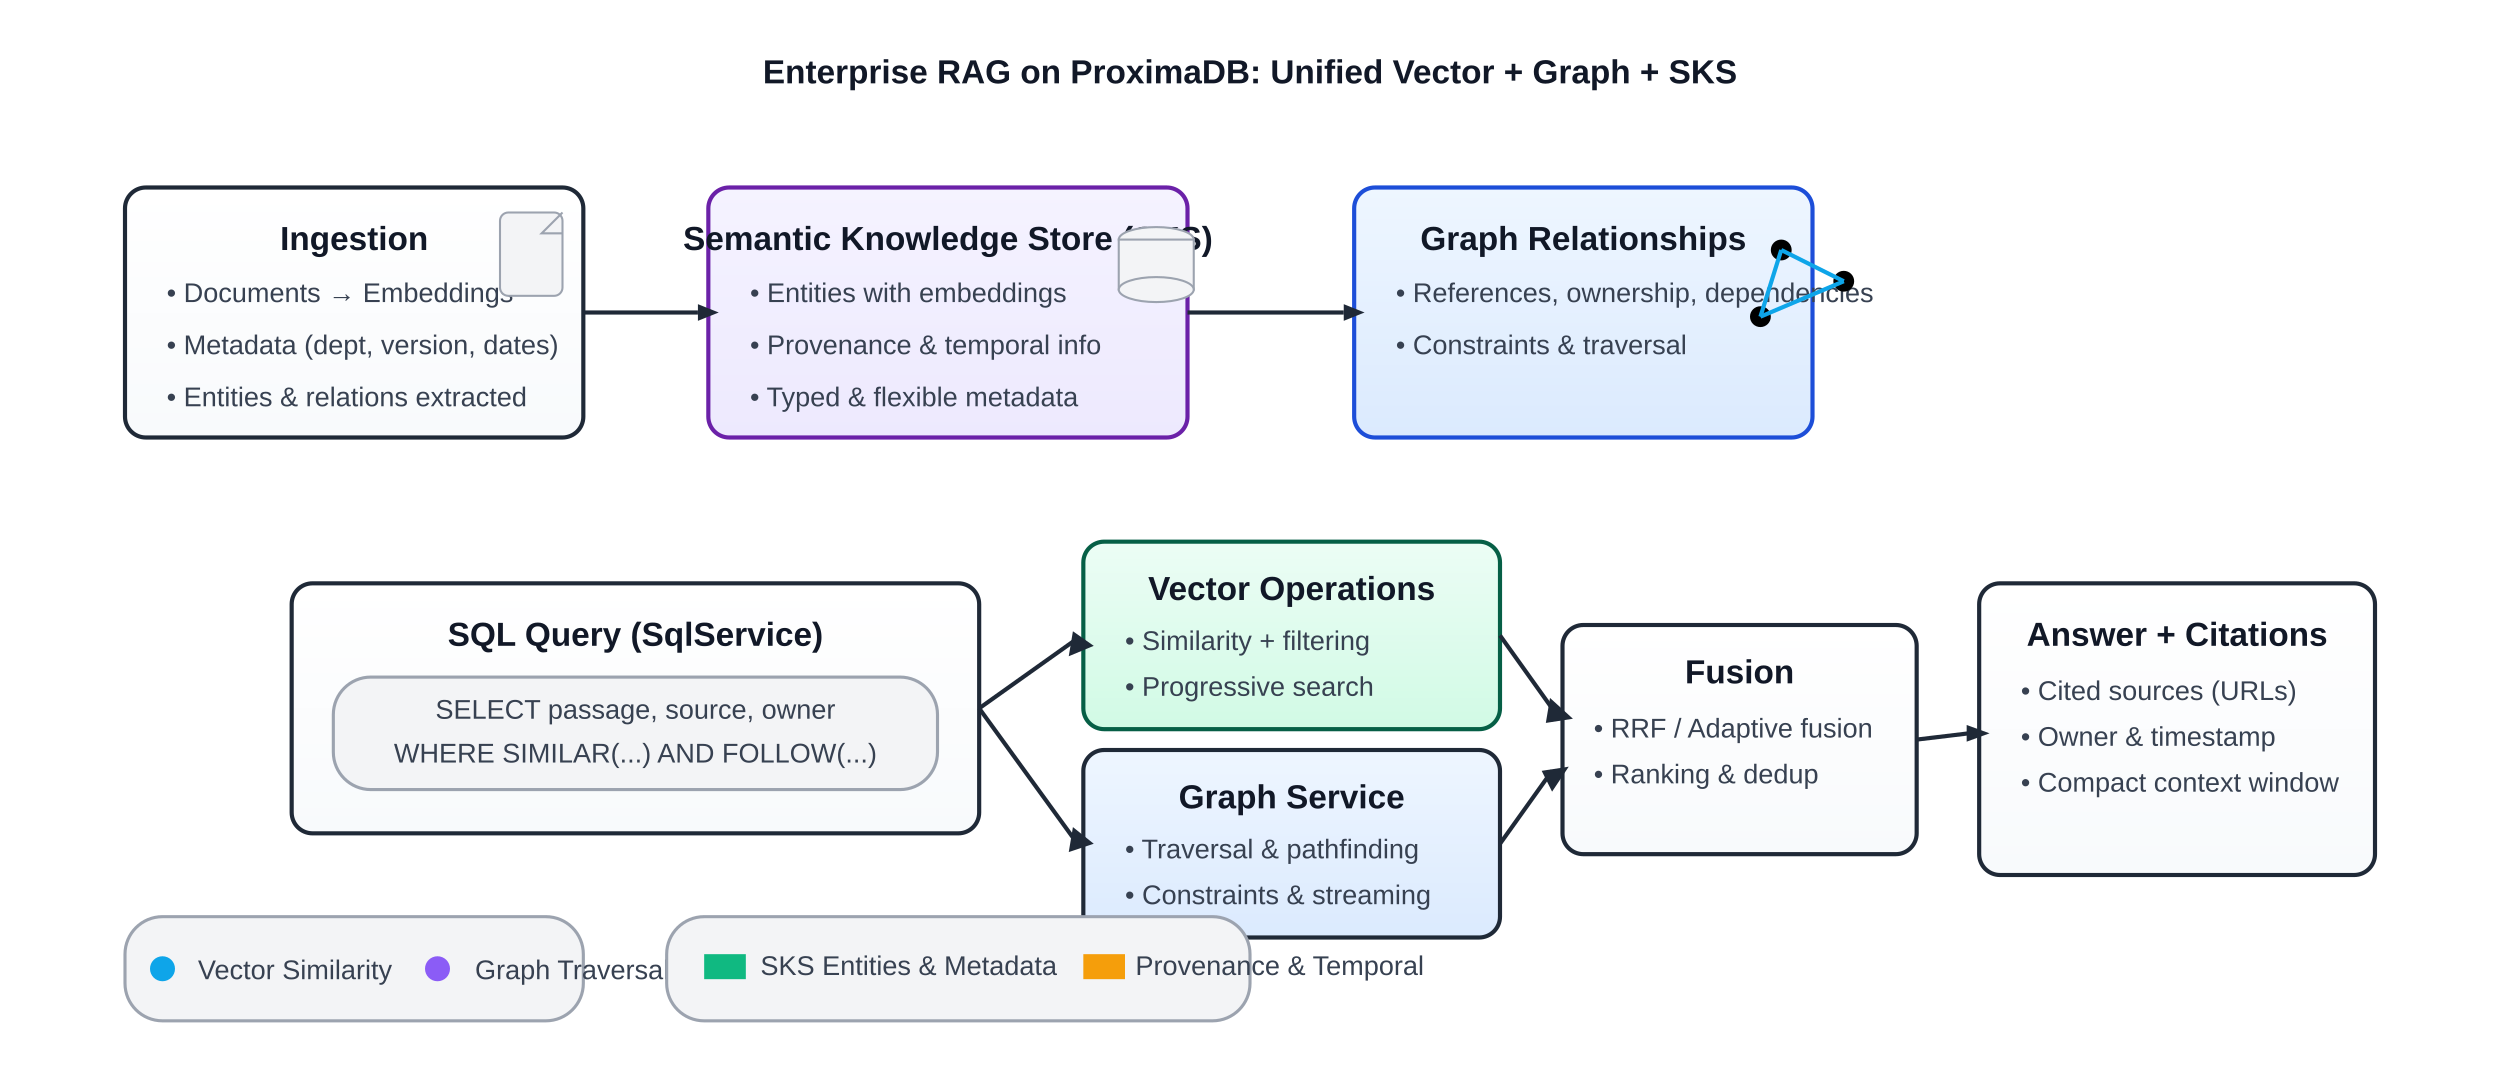
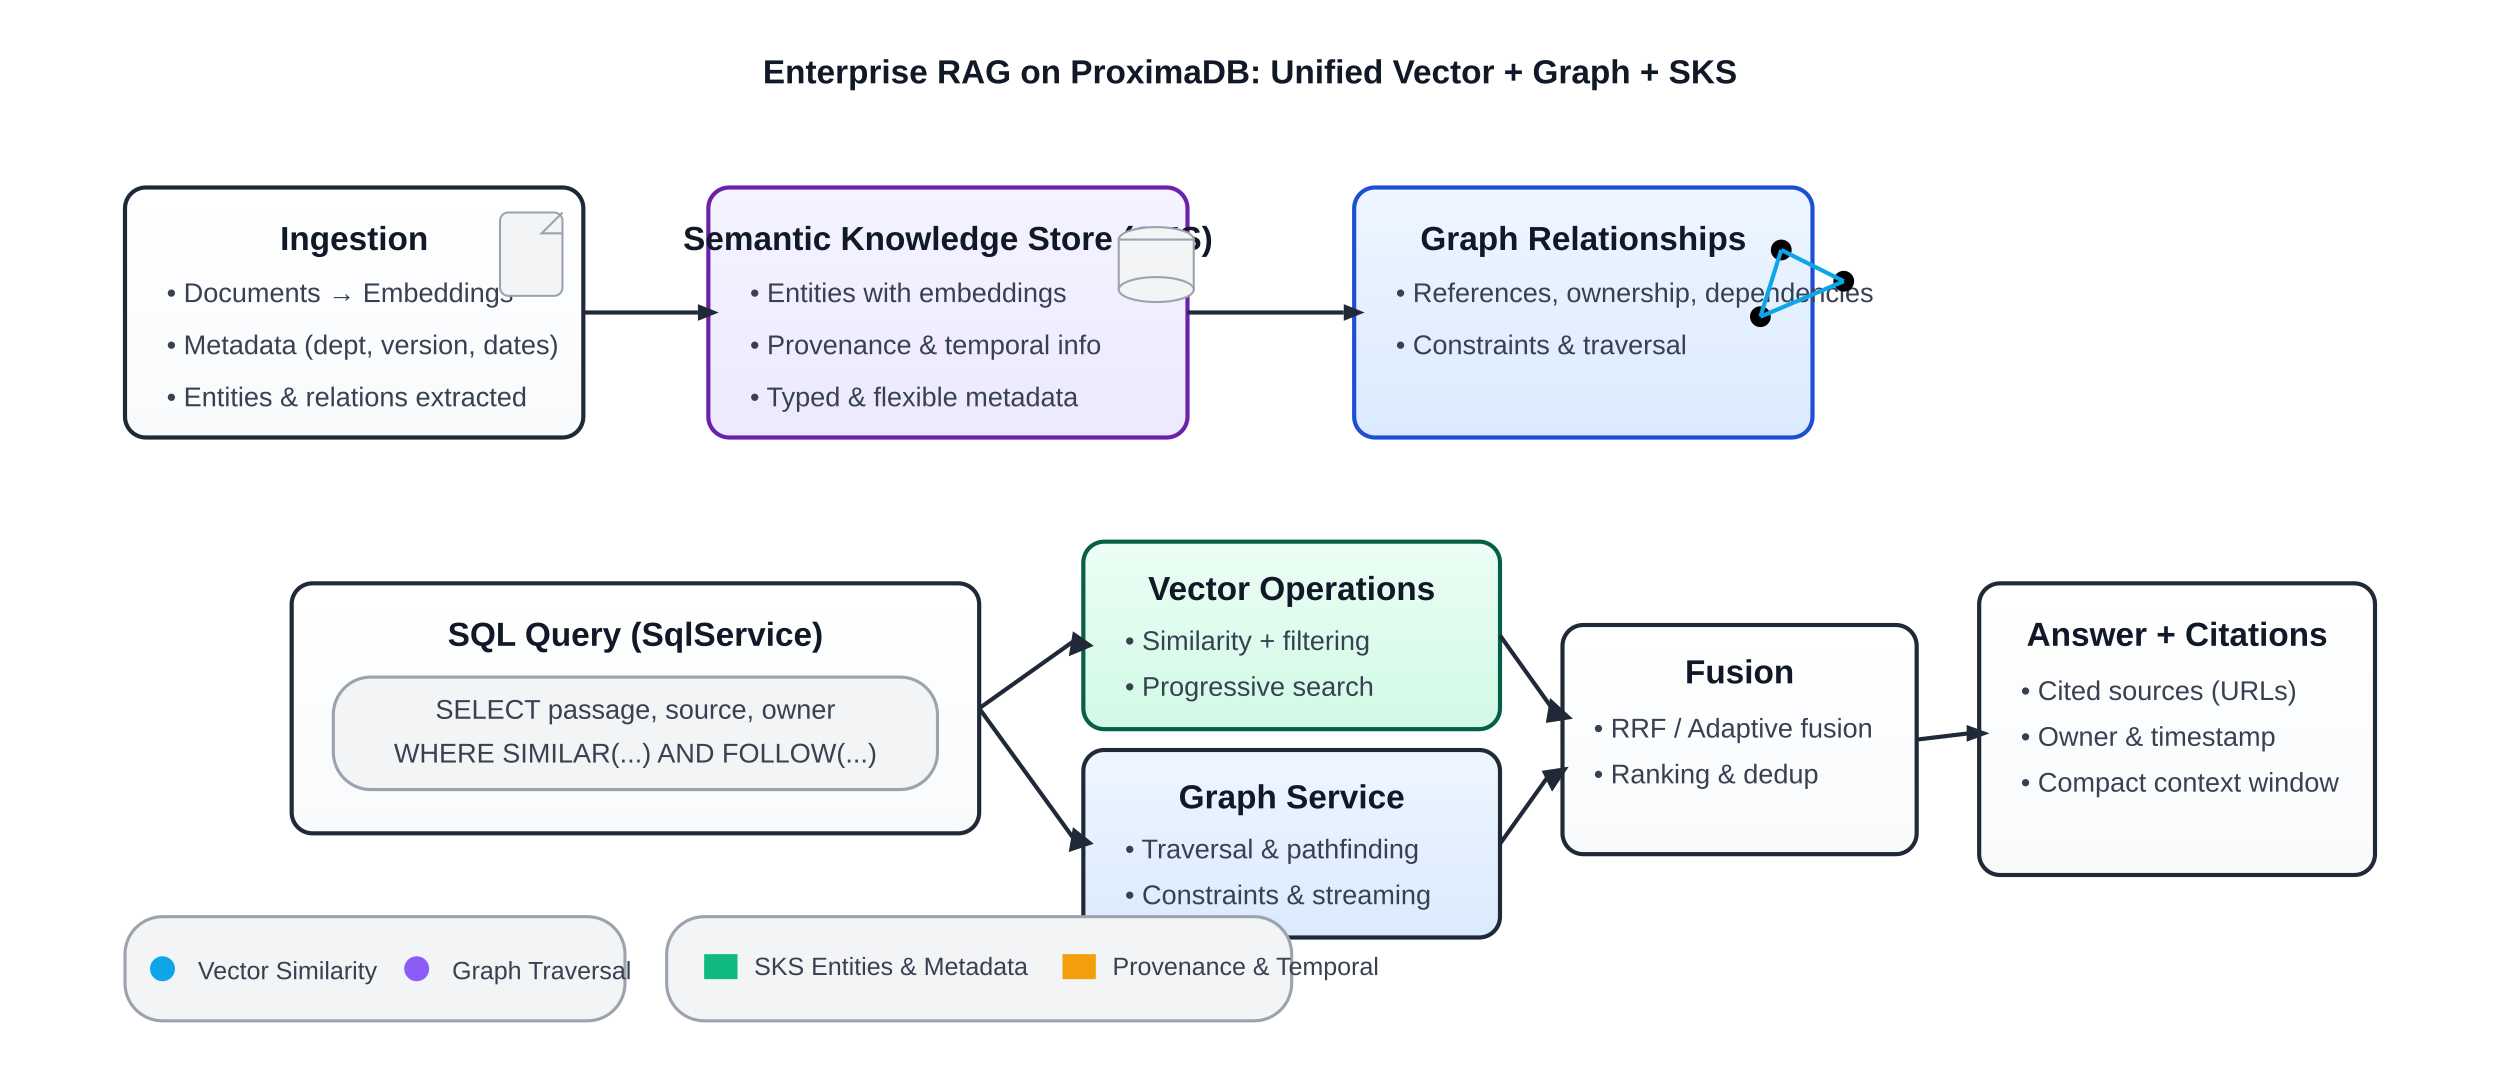
<svg xmlns="http://www.w3.org/2000/svg" width="1200" height="520" viewBox="0 0 1200 520">
  <defs>
    <linearGradient id="panelGrad" x1="0%" y1="0%" x2="0%" y2="100%">
      <stop offset="0%" stop-color="#ffffff" />
      <stop offset="100%" stop-color="#f8fafc" />
    </linearGradient>
    <linearGradient id="panelGradBlue" x1="0%" y1="0%" x2="0%" y2="100%">
      <stop offset="0%" stop-color="#eef6ff" />
      <stop offset="100%" stop-color="#dbeafe" />
    </linearGradient>
    <linearGradient id="panelGradPurple" x1="0%" y1="0%" x2="0%" y2="100%">
      <stop offset="0%" stop-color="#f5f3ff" />
      <stop offset="100%" stop-color="#ede9fe" />
    </linearGradient>
    <linearGradient id="panelGradGreen" x1="0%" y1="0%" x2="0%" y2="100%">
      <stop offset="0%" stop-color="#ecfdf5" />
      <stop offset="100%" stop-color="#d1fae5" />
    </linearGradient>
  </defs>
  <text x="600" y="40" text-anchor="middle" style="font-family:Arial, sans-serif; font-size:16px; font-weight:bold; fill:#111827;">Enterprise RAG on ProximaDB: Unified Vector + Graph + SKS</text>
  <rect x="60" y="90" width="220" height="120" rx="10" ry="10" style="fill:url(#panelGrad); stroke:#1f2937; stroke-width:2;" />
  <text x="170" y="120" text-anchor="middle" style="font-family:Arial, sans-serif; font-size:16px; font-weight:bold; fill:#111827;">Ingestion</text>
  <text x="80" y="145" style="font-family:Arial, sans-serif; font-size:13px; fill:#374151;">• Documents → Embeddings</text>
  <text x="80" y="170" style="font-family:Arial, sans-serif; font-size:13px; fill:#374151;">• Metadata (dept, version, dates)</text>
  <text x="80" y="195" style="font-family:Arial, sans-serif; font-size:13px; fill:#374151;">• Entities &amp; relations extracted</text>
  <rect x="240" y="102" width="30" height="40" fill="#f3f4f6" stroke="#9ca3af" rx="4" />
  <polyline points="270,102 260,112 270,112" fill="none" stroke="#9ca3af" />
  <rect x="340" y="90" width="230" height="120" rx="10" ry="10" style="fill:url(#panelGradPurple); stroke:#6b21a8; stroke-width:2;" />
  <text x="455" y="120" text-anchor="middle" style="font-family:Arial, sans-serif; font-size:16px; font-weight:bold; fill:#111827;">Semantic Knowledge Store (SKS)</text>
  <text x="360" y="145" style="font-family:Arial, sans-serif; font-size:13px; fill:#374151;">• Entities with embeddings</text>
  <text x="360" y="170" style="font-family:Arial, sans-serif; font-size:13px; fill:#374151;">• Provenance &amp; temporal info</text>
  <text x="360" y="195" style="font-family:Arial, sans-serif; font-size:13px; fill:#374151;">• Typed &amp; flexible metadata</text>
  <ellipse cx="555" cy="115" rx="18" ry="6" fill="#f3f4f6" stroke="#9ca3af" />
  <rect x="537" y="115" width="36" height="24" fill="#f3f4f6" stroke="#9ca3af" />
  <ellipse cx="555" cy="139" rx="18" ry="6" fill="#f3f4f6" stroke="#9ca3af" />
  <rect x="650" y="90" width="220" height="120" rx="10" ry="10" style="fill:url(#panelGradBlue); stroke:#1d4ed8; stroke-width:2;" />
  <text x="760" y="120" text-anchor="middle" style="font-family:Arial, sans-serif; font-size:16px; font-weight:bold; fill:#111827;">Graph Relationships</text>
  <text x="670" y="145" style="font-family:Arial, sans-serif; font-size:13px; fill:#374151;">• References, ownership, dependencies</text>
  <text x="670" y="170" style="font-family:Arial, sans-serif; font-size:13px; fill:#374151;">• Constraints &amp; traversal</text>
  <g>
    <circle cx="855" cy="120" r="5" />
    <circle cx="885" cy="135" r="5" />
    <circle cx="845" cy="152" r="5" />
  </g>
  <line x1="855" y1="120" x2="885" y2="135" style="stroke:#0ea5e9; stroke-width:2;" />
  <line x1="855" y1="120" x2="845" y2="152" style="stroke:#0ea5e9; stroke-width:2;" />
  <line x1="845" y1="152" x2="885" y2="135" style="stroke:#0ea5e9; stroke-width:2;" />
  <line x1="280" y1="150" x2="335" y2="150" style="stroke:#1f2937; stroke-width:2;" />
  <polygon points="335,146 345,150 335,154" style="fill:#1f2937;" />
  <line x1="570" y1="150" x2="645" y2="150" style="stroke:#1f2937; stroke-width:2;" />
  <polygon points="645,146 655,150 645,154" style="fill:#1f2937;" />
  <rect x="140" y="280" width="330" height="120" rx="10" ry="10" style="fill:url(#panelGrad); stroke:#1f2937; stroke-width:2;" />
  <text x="305" y="310" text-anchor="middle" style="font-family:Arial, sans-serif; font-size:16px; font-weight:bold; fill:#111827;">SQL Query (SqlService)</text>
  <rect x="160" y="325" width="290" height="54" rx="18" ry="18" style="fill:#f3f4f6; stroke:#9ca3af; stroke-width:1.5;" />
  <text x="305" y="345" text-anchor="middle" style="font-family:Arial, sans-serif; font-size:13px; fill:#374151;">SELECT passage, source, owner</text>
  <text x="305" y="366" text-anchor="middle" style="font-family:Arial, sans-serif; font-size:13px; fill:#374151;">WHERE SIMILAR(...) AND FOLLOW(...)</text>
  <rect x="520" y="260" width="200" height="90" rx="10" ry="10" style="fill:url(#panelGradGreen); stroke:#065f46; stroke-width:2;">
    <animate attributeName="opacity" values="0.95;1;0.95" dur="3s" repeatCount="indefinite" />
  </rect>
  <text x="620" y="288" text-anchor="middle" style="font-family:Arial, sans-serif; font-size:16px; font-weight:bold; fill:#111827;">Vector Operations</text>
  <text x="540" y="312" style="font-family:Arial, sans-serif; font-size:13px; fill:#374151;">• Similarity + filtering</text>
  <text x="540" y="334" style="font-family:Arial, sans-serif; font-size:13px; fill:#374151;">• Progressive search</text>
  <rect x="520" y="360" width="200" height="90" rx="10" ry="10" style="fill:url(#panelGradBlue); stroke:#1f2937; stroke-width:2;" />
  <text x="620" y="388" text-anchor="middle" style="font-family:Arial, sans-serif; font-size:16px; font-weight:bold; fill:#111827;">Graph Service</text>
  <text x="540" y="412" style="font-family:Arial, sans-serif; font-size:13px; fill:#374151;">• Traversal &amp; pathfinding</text>
  <text x="540" y="434" style="font-family:Arial, sans-serif; font-size:13px; fill:#374151;">• Constraints &amp; streaming</text>
  <rect x="750" y="300" width="170" height="110" rx="10" ry="10" style="fill:url(#panelGrad); stroke:#1f2937; stroke-width:2;">
    <animate attributeName="opacity" values="0.9;1;0.9" dur="2.5s" repeatCount="indefinite" />
  </rect>
  <text x="835" y="328" text-anchor="middle" style="font-family:Arial, sans-serif; font-size:16px; font-weight:bold; fill:#111827;">Fusion</text>
  <text x="765" y="354" style="font-family:Arial, sans-serif; font-size:13px; fill:#374151;">• RRF / Adaptive fusion</text>
  <text x="765" y="376" style="font-family:Arial, sans-serif; font-size:13px; fill:#374151;">• Ranking &amp; dedup</text>
  <rect x="950" y="280" width="190" height="140" rx="10" ry="10" style="fill:url(#panelGrad); stroke:#1f2937; stroke-width:2;" />
  <text x="1045" y="310" text-anchor="middle" style="font-family:Arial, sans-serif; font-size:16px; font-weight:bold; fill:#111827;">Answer + Citations</text>
  <text x="970" y="336" style="font-family:Arial, sans-serif; font-size:13px; fill:#374151;">• Cited sources (URLs)</text>
  <text x="970" y="358" style="font-family:Arial, sans-serif; font-size:13px; fill:#374151;">• Owner &amp; timestamp</text>
  <text x="970" y="380" style="font-family:Arial, sans-serif; font-size:13px; fill:#374151;">• Compact context window</text>
  <line x1="470" y1="340" x2="515" y2="308" style="stroke:#1f2937; stroke-width:2;" />
  <polygon points="515,303 525,310 513,315" style="fill:#1f2937;" />
  <line x1="470" y1="340" x2="515" y2="402" style="stroke:#1f2937; stroke-width:2;" />
  <polygon points="515,397 525,405 513,409" style="fill:#1f2937;" />
  <line x1="720" y1="305" x2="745" y2="340" style="stroke:#1f2937; stroke-width:2;" />
  <polygon points="744,335 755,345 742,347" style="fill:#1f2937;" />
  <line x1="720" y1="405" x2="745" y2="370" style="stroke:#1f2937; stroke-width:2;" />
  <polygon points="740,370 753,368 745,380" style="fill:#1f2937;" />
  <line x1="920" y1="355" x2="945" y2="352" style="stroke:#1f2937; stroke-width:2;" />
  <polygon points="944,348 955,352 944,356" style="fill:#1f2937;" />
-   <rect x="60" y="440" width="220" height="50" rx="18" ry="18" style="fill:#f3f4f6; stroke:#9ca3af; stroke-width:1.5;" />
+   <rect x="60" y="440" width="240" height="50" rx="18" ry="18" style="fill:#f3f4f6; stroke:#9ca3af; stroke-width:1.5;" />
  <circle cx="78" cy="465" r="6" style="fill:#0ea5e9;" />
-   <text x="95" y="470" style="font-family:Arial, sans-serif; font-size:13px; fill:#374151;">Vector Similarity</text>
-   <circle cx="210" cy="465" r="6" style="fill:#8b5cf6;" />
-   <text x="228" y="470" style="font-family:Arial, sans-serif; font-size:13px; fill:#374151;">Graph Traversal</text>
-   <rect x="320" y="440" width="280" height="50" rx="18" ry="18" style="fill:#f3f4f6; stroke:#9ca3af; stroke-width:1.5;" />
-   <rect x="338" y="458" width="20" height="12" style="fill:#10b981;" />
-   <text x="365" y="468" style="font-family:Arial, sans-serif; font-size:13px; fill:#374151;">SKS Entities &amp; Metadata</text>
-   <rect x="520" y="458" width="20" height="12" style="fill:#f59e0b;" />
-   <text x="545" y="468" style="font-family:Arial, sans-serif; font-size:13px; fill:#374151;">Provenance &amp; Temporal</text>
+   <text x="95" y="470" style="font-family:Arial, sans-serif; font-size:12px; fill:#374151;">Vector Similarity</text>
+   <circle cx="200" cy="465" r="6" style="fill:#8b5cf6;" />
+   <text x="217" y="470" style="font-family:Arial, sans-serif; font-size:12px; fill:#374151;">Graph Traversal</text>
+   <rect x="320" y="440" width="300" height="50" rx="18" ry="18" style="fill:#f3f4f6; stroke:#9ca3af; stroke-width:1.5;" />
+   <rect x="338" y="458" width="16" height="12" style="fill:#10b981;" />
+   <text x="362" y="468" style="font-family:Arial, sans-serif; font-size:12px; fill:#374151;">SKS Entities &amp; Metadata</text>
+   <rect x="510" y="458" width="16" height="12" style="fill:#f59e0b;" />
+   <text x="534" y="468" style="font-family:Arial, sans-serif; font-size:12px; fill:#374151;">Provenance &amp; Temporal</text>
</svg>
